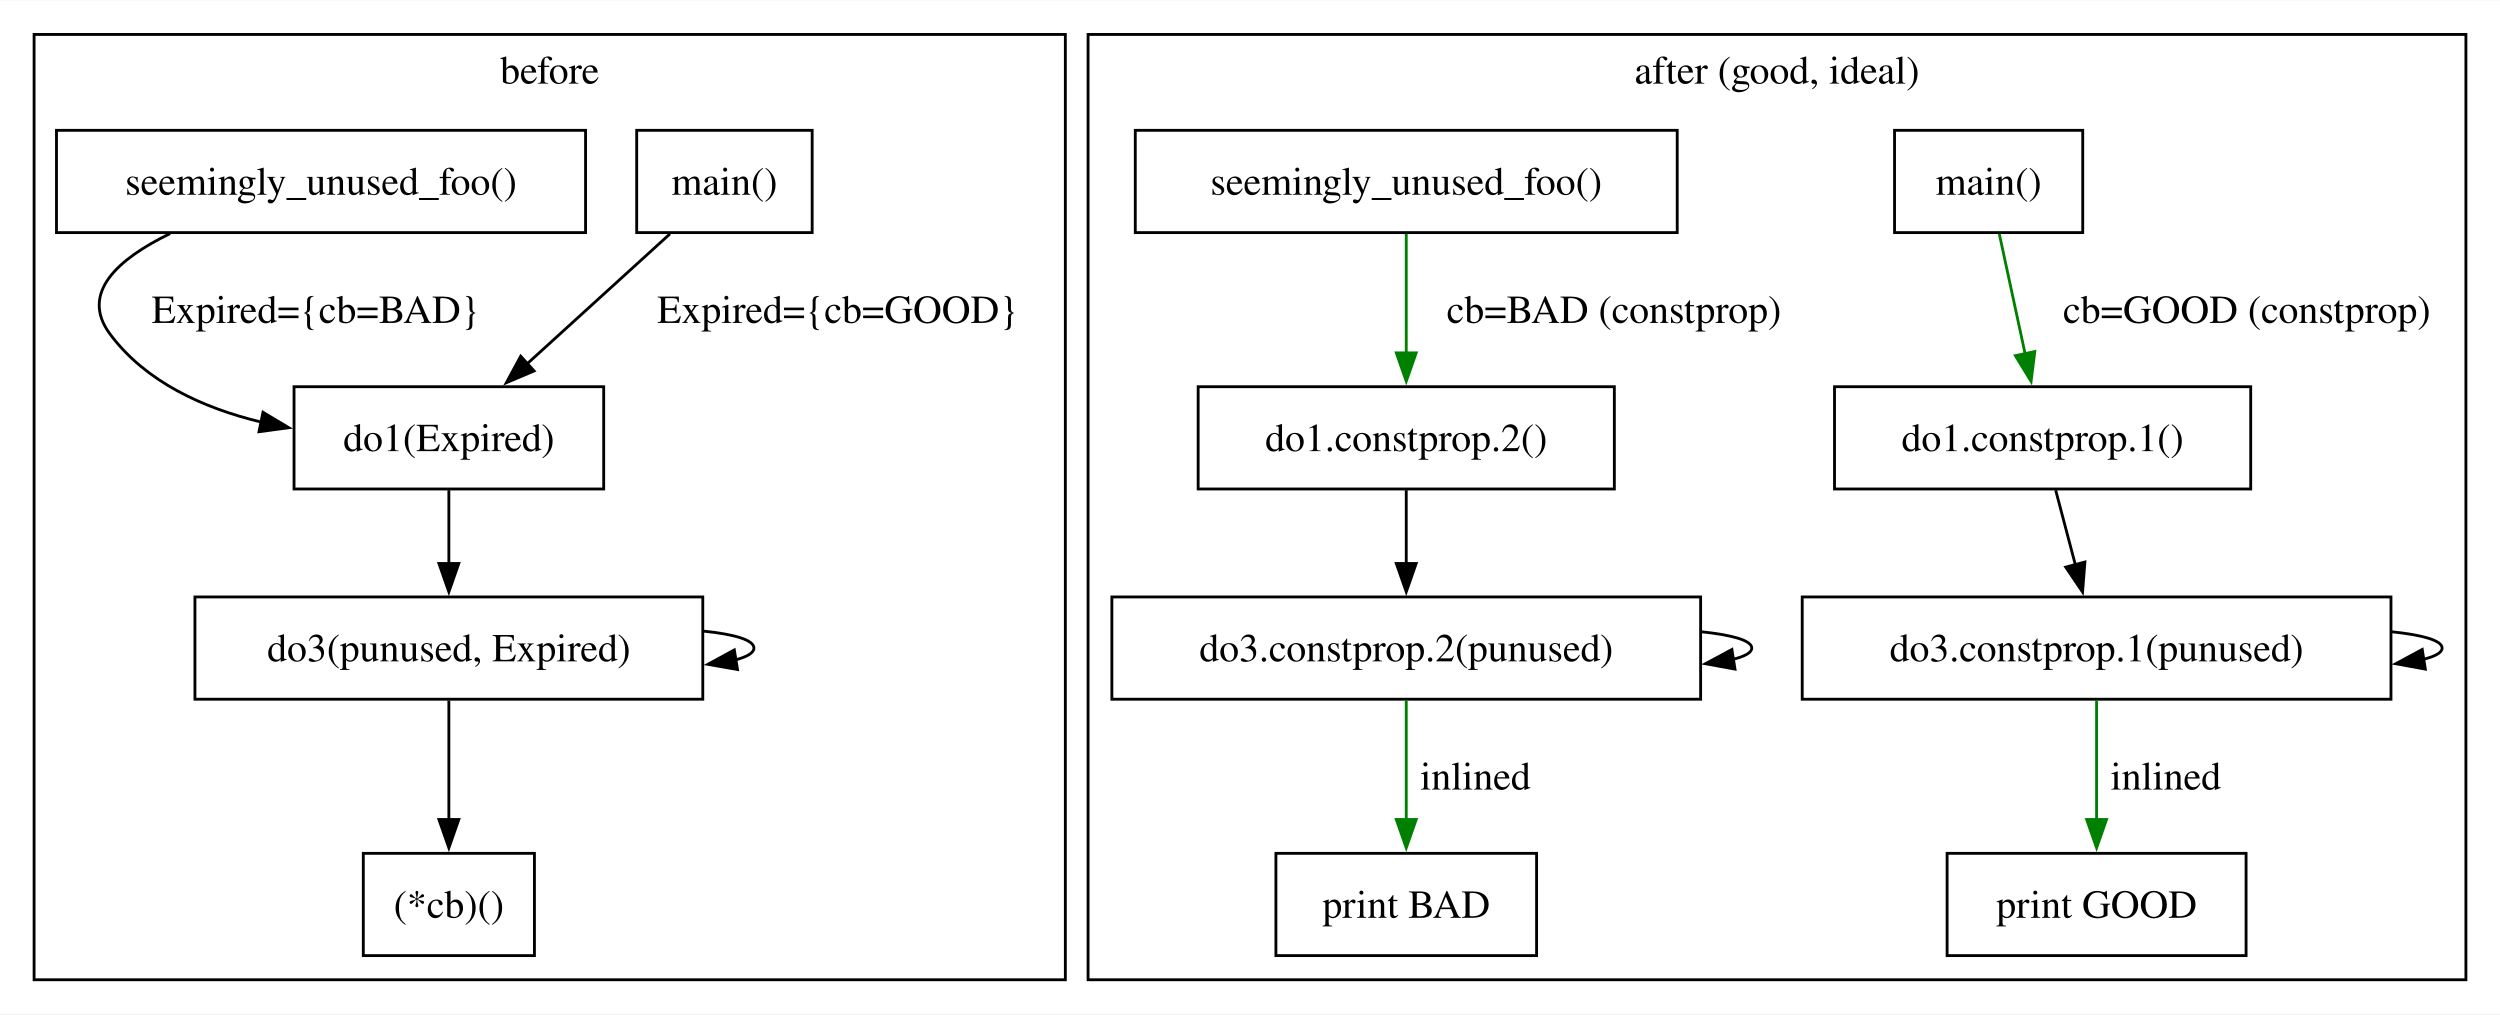
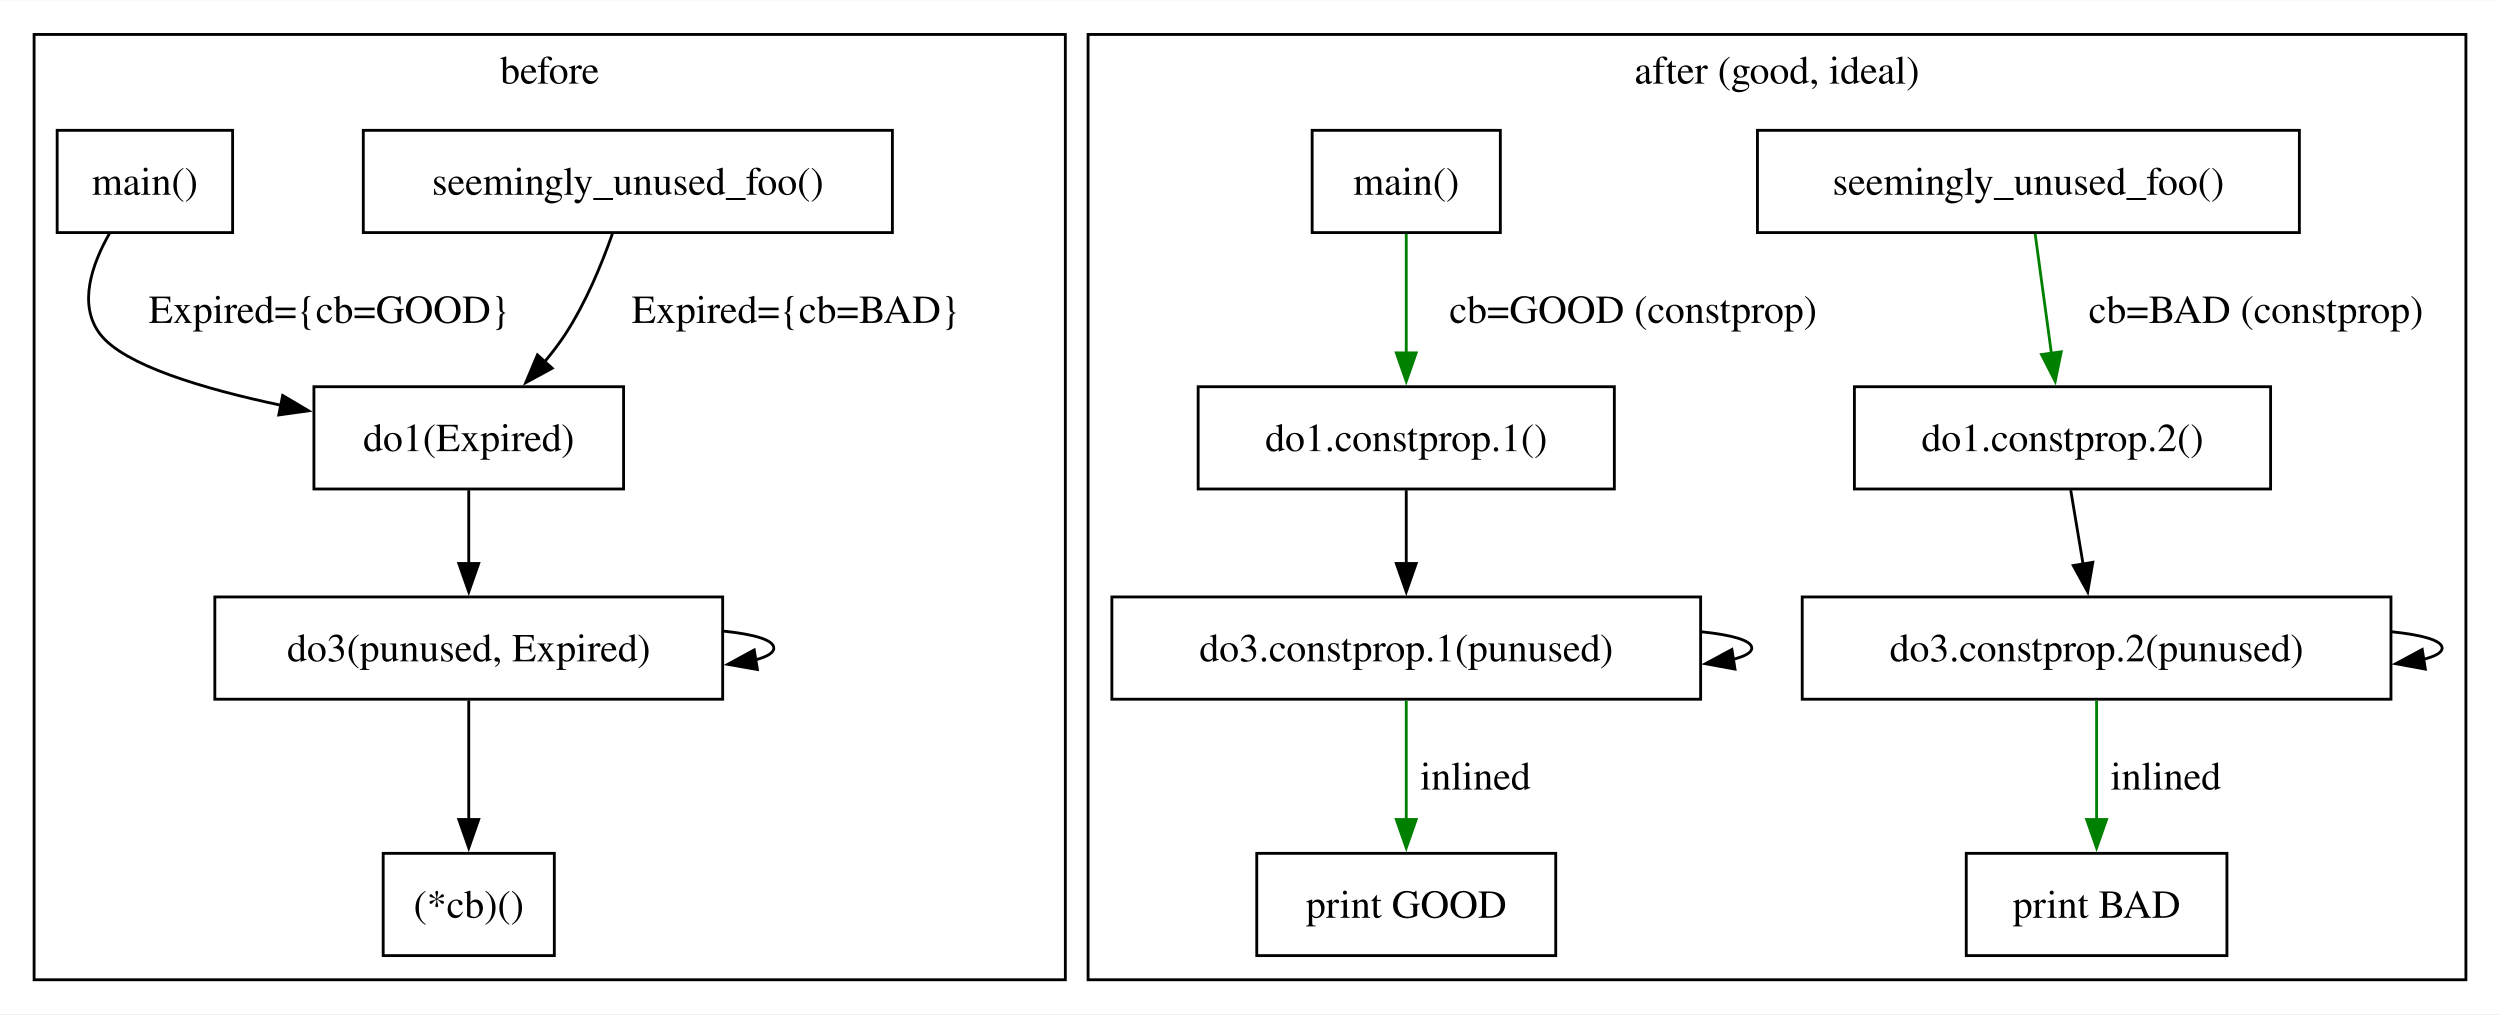
<svg xmlns="http://www.w3.org/2000/svg" width="880pt" height="357pt" viewBox="0.00 0.00 880.00 356.75">
  <g id="graph0" class="graph" transform="scale(1 1) rotate(0) translate(4 352.75)">
    <polygon fill="white" stroke="none" points="-4,4 -4,-352.75 876,-352.75 876,4 -4,4" />
    <g id="clust1" class="cluster">
      <polygon fill="none" stroke="black" points="8,-8 8,-340.75 371,-340.75 371,-8 8,-8" />
      <text text-anchor="middle" x="189.5" y="-323.45" font-family="Times,serif" font-size="14.00">before</text>
    </g>
    <g id="clust2" class="cluster">
      <polygon fill="none" stroke="black" points="379,-8 379,-340.75 864,-340.75 864,-8 379,-8" />
      <text text-anchor="middle" x="621.5" y="-323.45" font-family="Times,serif" font-size="14.00">after (good, ideal)</text>
    </g>
    <g id="node1" class="node">
-       <polygon fill="none" stroke="black" points="220.12,-271 220.12,-307 281.88,-307 281.88,-271 220.12,-271" />
-       <text text-anchor="middle" x="251" y="-284.32" font-family="Times,serif" font-size="14.00">main()</text>
+       <polygon fill="none" stroke="black" points="16.12,-271 16.12,-307 77.88,-307 77.88,-271 16.12,-271" />
+       <text text-anchor="middle" x="47" y="-284.32" font-family="Times,serif" font-size="14.00">main()</text>
    </g>
    <g id="node2" class="node">
-       <polygon fill="none" stroke="black" points="99.5,-180.75 99.5,-216.75 208.5,-216.75 208.5,-180.75 99.5,-180.75" />
-       <text text-anchor="middle" x="154" y="-194.07" font-family="Times,serif" font-size="14.00">do1(Expired)</text>
+       <polygon fill="none" stroke="black" points="106.5,-180.75 106.5,-216.75 215.5,-216.75 215.5,-180.75 106.5,-180.75" />
+       <text text-anchor="middle" x="161" y="-194.07" font-family="Times,serif" font-size="14.00">do1(Expired)</text>
    </g>
    <g id="edge1" class="edge">
-       <path fill="none" stroke="black" d="M231.84,-270.56C217.49,-257.51 197.65,-239.46 181.6,-224.86" />
-       <polygon fill="black" stroke="black" points="184,-222.31 174.24,-218.17 179.29,-227.49 184,-222.31" />
-       <text text-anchor="middle" x="290.88" y="-239.2" font-family="Times,serif" font-size="14.00">Expired={cb=GOOD}</text>
+       <path fill="none" stroke="black" d="M34.66,-270.91C28.3,-259.82 23.36,-245.58 31.25,-235.25 39.54,-224.39 67.34,-216.04 95.09,-210.18" />
+       <polygon fill="black" stroke="black" points="95.5,-213.67 104.61,-208.27 94.12,-206.81 95.5,-213.67" />
+       <text text-anchor="middle" x="111.88" y="-239.2" font-family="Times,serif" font-size="14.00">Expired={cb=GOOD}</text>
    </g>
    <g id="node4" class="node">
-       <polygon fill="none" stroke="black" points="64.62,-106.75 64.62,-142.75 243.38,-142.75 243.38,-106.75 64.62,-106.75" />
-       <text text-anchor="middle" x="154" y="-120.08" font-family="Times,serif" font-size="14.00">do3(punused, Expired)</text>
+       <polygon fill="none" stroke="black" points="71.62,-106.75 71.62,-142.75 250.38,-142.75 250.38,-106.75 71.62,-106.75" />
+       <text text-anchor="middle" x="161" y="-120.08" font-family="Times,serif" font-size="14.00">do3(punused, Expired)</text>
    </g>
    <g id="edge3" class="edge">
-       <path fill="none" stroke="black" d="M154,-180.32C154,-172.54 154,-163.16 154,-154.39" />
-       <polygon fill="black" stroke="black" points="157.5,-154.53 154,-144.53 150.5,-154.53 157.5,-154.53" />
+       <path fill="none" stroke="black" d="M161,-180.32C161,-172.54 161,-163.16 161,-154.39" />
+       <polygon fill="black" stroke="black" points="164.5,-154.53 161,-144.53 157.5,-154.53 164.5,-154.53" />
    </g>
    <g id="node3" class="node">
-       <polygon fill="none" stroke="black" points="15.88,-271 15.88,-307 202.12,-307 202.12,-271 15.88,-271" />
-       <text text-anchor="middle" x="109" y="-284.32" font-family="Times,serif" font-size="14.00">seemingly_unused_foo()</text>
+       <polygon fill="none" stroke="black" points="123.88,-271 123.88,-307 310.12,-307 310.12,-271 123.88,-271" />
+       <text text-anchor="middle" x="217" y="-284.32" font-family="Times,serif" font-size="14.00">seemingly_unused_foo()</text>
    </g>
    <g id="edge2" class="edge">
-       <path fill="none" stroke="black" d="M55.86,-270.65C37.52,-261.74 23.97,-249.7 34.75,-235.25 47.33,-218.37 67.62,-209.2 87.92,-204.31" />
-       <polygon fill="black" stroke="black" points="88.57,-207.75 97.66,-202.32 87.16,-200.9 88.57,-207.75" />
-       <text text-anchor="middle" x="107.12" y="-239.2" font-family="Times,serif" font-size="14.00">Expired={cb=BAD}</text>
+       <path fill="none" stroke="black" d="M211.56,-270.57C207.8,-259.89 202.17,-246.21 195,-235.25 192.83,-231.94 190.33,-228.66 187.69,-225.51" />
+       <polygon fill="black" stroke="black" points="190.37,-223.25 181.06,-218.19 185.18,-227.95 190.37,-223.25" />
+       <text text-anchor="middle" x="276.12" y="-239.2" font-family="Times,serif" font-size="14.00">Expired={cb=BAD}</text>
    </g>
    <g id="edge4" class="edge">
-       <path fill="none" stroke="black" d="M243.68,-130.71C254.38,-129.63 261.38,-127.64 261.38,-124.75 261.38,-123.08 259.04,-121.71 255,-120.64" />
-       <polygon fill="black" stroke="black" points="255.61,-117.2 245.17,-119.03 254.48,-124.1 255.61,-117.2" />
+       <path fill="none" stroke="black" d="M250.68,-130.71C261.38,-129.63 268.38,-127.64 268.38,-124.75 268.38,-123.08 266.04,-121.71 262,-120.64" />
+       <polygon fill="black" stroke="black" points="262.61,-117.2 252.17,-119.03 261.48,-124.1 262.61,-117.2" />
    </g>
    <g id="node5" class="node">
-       <polygon fill="none" stroke="black" points="123.88,-16.5 123.88,-52.5 184.12,-52.5 184.12,-16.5 123.88,-16.5" />
-       <text text-anchor="middle" x="154" y="-29.82" font-family="Times,serif" font-size="14.00">(*cb)()</text>
+       <polygon fill="none" stroke="black" points="130.88,-16.5 130.88,-52.5 191.12,-52.5 191.12,-16.5 130.88,-16.5" />
+       <text text-anchor="middle" x="161" y="-29.82" font-family="Times,serif" font-size="14.00">(*cb)()</text>
    </g>
    <g id="edge5" class="edge">
-       <path fill="none" stroke="black" d="M154,-106.31C154,-94.35 154,-78.19 154,-64.33" />
-       <polygon fill="black" stroke="black" points="157.5,-64.41 154,-54.41 150.5,-64.41 157.5,-64.41" />
+       <path fill="none" stroke="black" d="M161,-106.31C161,-94.35 161,-78.19 161,-64.33" />
+       <polygon fill="black" stroke="black" points="164.5,-64.41 161,-54.41 157.5,-64.41 164.5,-64.41" />
    </g>
    <g id="node6" class="node">
-       <polygon fill="none" stroke="black" points="662.88,-271 662.88,-307 729.12,-307 729.12,-271 662.88,-271" />
-       <text text-anchor="middle" x="696" y="-284.32" font-family="Times,serif" font-size="14.00">main() </text>
+       <polygon fill="none" stroke="black" points="457.88,-271 457.88,-307 524.12,-307 524.12,-271 457.88,-271" />
+       <text text-anchor="middle" x="491" y="-284.32" font-family="Times,serif" font-size="14.00">main() </text>
    </g>
    <g id="node7" class="node">
-       <polygon fill="none" stroke="black" points="641.75,-180.75 641.75,-216.75 788.25,-216.75 788.25,-180.75 641.75,-180.75" />
-       <text text-anchor="middle" x="715" y="-194.07" font-family="Times,serif" font-size="14.00">do1.constprop.1() </text>
+       <polygon fill="none" stroke="black" points="417.75,-180.75 417.75,-216.75 564.25,-216.75 564.25,-180.75 417.75,-180.75" />
+       <text text-anchor="middle" x="491" y="-194.07" font-family="Times,serif" font-size="14.00">do1.constprop.1() </text>
    </g>
    <g id="edge6" class="edge">
-       <path fill="none" stroke="green" d="M699.75,-270.56C702.36,-258.48 705.88,-242.11 708.88,-228.16" />
-       <polygon fill="green" stroke="green" points="712.25,-229.14 710.94,-218.63 705.41,-227.67 712.25,-229.14" />
-       <text text-anchor="middle" x="786.88" y="-239.2" font-family="Times,serif" font-size="14.00">cb=GOOD (constprop)</text>
+       <path fill="none" stroke="green" d="M491,-270.56C491,-258.6 491,-242.44 491,-228.58" />
+       <polygon fill="green" stroke="green" points="494.5,-228.66 491,-218.66 487.5,-228.66 494.5,-228.66" />
+       <text text-anchor="middle" x="570.88" y="-239.2" font-family="Times,serif" font-size="14.00">cb=GOOD (constprop)</text>
    </g>
    <g id="node10" class="node">
-       <polygon fill="none" stroke="black" points="630.38,-106.75 630.38,-142.75 837.62,-142.75 837.62,-106.75 630.38,-106.75" />
-       <text text-anchor="middle" x="734" y="-120.08" font-family="Times,serif" font-size="14.00">do3.constprop.1(punused) </text>
+       <polygon fill="none" stroke="black" points="387.38,-106.75 387.38,-142.75 594.62,-142.75 594.62,-106.75 387.38,-106.75" />
+       <text text-anchor="middle" x="491" y="-120.08" font-family="Times,serif" font-size="14.00">do3.constprop.1(punused) </text>
    </g>
    <g id="edge8" class="edge">
-       <path fill="none" stroke="black" d="M719.6,-180.32C721.68,-172.45 724.18,-162.95 726.52,-154.09" />
-       <polygon fill="black" stroke="black" points="729.89,-155.04 729.06,-144.48 723.12,-153.26 729.89,-155.04" />
-     </g>
-     <g id="node8" class="node">
-       <polygon fill="none" stroke="black" points="395.62,-271 395.62,-307 586.38,-307 586.38,-271 395.62,-271" />
-       <text text-anchor="middle" x="491" y="-284.32" font-family="Times,serif" font-size="14.00">seemingly_unused_foo() </text>
-     </g>
-     <g id="node9" class="node">
-       <polygon fill="none" stroke="black" points="417.75,-180.75 417.75,-216.75 564.25,-216.75 564.25,-180.75 417.75,-180.75" />
-       <text text-anchor="middle" x="491" y="-194.07" font-family="Times,serif" font-size="14.00">do1.constprop.2() </text>
-     </g>
-     <g id="edge7" class="edge">
-       <path fill="none" stroke="green" d="M491,-270.56C491,-258.6 491,-242.44 491,-228.58" />
-       <polygon fill="green" stroke="green" points="494.5,-228.66 491,-218.66 487.5,-228.66 494.5,-228.66" />
-       <text text-anchor="middle" x="564.12" y="-239.2" font-family="Times,serif" font-size="14.00">cb=BAD (constprop)</text>
-     </g>
-     <g id="node11" class="node">
-       <polygon fill="none" stroke="black" points="387.38,-106.75 387.38,-142.75 594.62,-142.75 594.62,-106.75 387.38,-106.75" />
-       <text text-anchor="middle" x="491" y="-120.08" font-family="Times,serif" font-size="14.00">do3.constprop.2(punused) </text>
-     </g>
-     <g id="edge9" class="edge">
      <path fill="none" stroke="black" d="M491,-180.32C491,-172.54 491,-163.16 491,-154.39" />
      <polygon fill="black" stroke="black" points="494.5,-154.53 491,-144.53 487.5,-154.53 494.5,-154.53" />
    </g>
+     <g id="node8" class="node">
+       <polygon fill="none" stroke="black" points="614.62,-271 614.62,-307 805.38,-307 805.38,-271 614.62,-271" />
+       <text text-anchor="middle" x="710" y="-284.32" font-family="Times,serif" font-size="14.00">seemingly_unused_foo() </text>
+     </g>
+     <g id="node9" class="node">
+       <polygon fill="none" stroke="black" points="648.75,-180.75 648.75,-216.75 795.25,-216.75 795.25,-180.75 648.75,-180.75" />
+       <text text-anchor="middle" x="722" y="-194.07" font-family="Times,serif" font-size="14.00">do1.constprop.2() </text>
+     </g>
+     <g id="edge7" class="edge">
+       <path fill="none" stroke="green" d="M712.37,-270.56C714.01,-258.48 716.24,-242.11 718.14,-228.16" />
+       <polygon fill="green" stroke="green" points="721.55,-229.03 719.43,-218.65 714.61,-228.09 721.55,-229.03" />
+       <text text-anchor="middle" x="790.12" y="-239.2" font-family="Times,serif" font-size="14.00">cb=BAD (constprop)</text>
+     </g>
+     <g id="node11" class="node">
+       <polygon fill="none" stroke="black" points="630.38,-106.75 630.38,-142.75 837.62,-142.75 837.62,-106.75 630.38,-106.75" />
+       <text text-anchor="middle" x="734" y="-120.08" font-family="Times,serif" font-size="14.00">do3.constprop.2(punused) </text>
+     </g>
+     <g id="edge9" class="edge">
+       <path fill="none" stroke="black" d="M724.9,-180.32C726.22,-172.45 727.8,-162.95 729.28,-154.09" />
+       <polygon fill="black" stroke="black" points="732.68,-154.95 730.87,-144.51 725.78,-153.8 732.68,-154.95" />
+     </g>
    <g id="edge10" class="edge">
+       <path fill="none" stroke="black" d="M594.81,-130.5C605.67,-129.38 612.62,-127.46 612.62,-124.75 612.62,-123.14 610.17,-121.81 605.9,-120.76" />
+       <polygon fill="black" stroke="black" points="606.72,-117.35 596.3,-119.24 605.63,-124.26 606.72,-117.35" />
+     </g>
+     <g id="node12" class="node">
+       <polygon fill="none" stroke="black" points="438.38,-16.5 438.38,-52.5 543.62,-52.5 543.62,-16.5 438.38,-16.5" />
+       <text text-anchor="middle" x="491" y="-29.82" font-family="Times,serif" font-size="14.00">print GOOD </text>
+     </g>
+     <g id="edge12" class="edge">
+       <path fill="none" stroke="green" d="M491,-106.31C491,-94.35 491,-78.19 491,-64.33" />
+       <polygon fill="green" stroke="green" points="494.5,-64.41 491,-54.41 487.5,-64.41 494.5,-64.41" />
+       <text text-anchor="middle" x="515.38" y="-74.95" font-family="Times,serif" font-size="14.00">inlined</text>
+     </g>
+     <g id="edge11" class="edge">
      <path fill="none" stroke="black" d="M837.81,-130.5C848.67,-129.38 855.62,-127.46 855.62,-124.75 855.62,-123.14 853.17,-121.81 848.9,-120.76" />
      <polygon fill="black" stroke="black" points="849.72,-117.35 839.3,-119.24 848.63,-124.26 849.72,-117.35" />
    </g>
-     <g id="node12" class="node">
-       <polygon fill="none" stroke="black" points="681.38,-16.5 681.38,-52.5 786.62,-52.5 786.62,-16.5 681.38,-16.5" />
-       <text text-anchor="middle" x="734" y="-29.82" font-family="Times,serif" font-size="14.00">print GOOD </text>
+     <g id="node13" class="node">
+       <polygon fill="none" stroke="black" points="688.12,-16.5 688.12,-52.5 779.88,-52.5 779.88,-16.5 688.12,-16.5" />
+       <text text-anchor="middle" x="734" y="-29.82" font-family="Times,serif" font-size="14.00">print BAD </text>
    </g>
-     <g id="edge12" class="edge">
+     <g id="edge13" class="edge">
      <path fill="none" stroke="green" d="M734,-106.31C734,-94.35 734,-78.19 734,-64.33" />
      <polygon fill="green" stroke="green" points="737.5,-64.41 734,-54.41 730.5,-64.41 737.5,-64.41" />
      <text text-anchor="middle" x="758.38" y="-74.95" font-family="Times,serif" font-size="14.00">inlined</text>
    </g>
-     <g id="edge11" class="edge">
-       <path fill="none" stroke="black" d="M594.81,-130.5C605.67,-129.38 612.62,-127.46 612.62,-124.75 612.62,-123.14 610.17,-121.81 605.9,-120.76" />
-       <polygon fill="black" stroke="black" points="606.72,-117.35 596.3,-119.24 605.63,-124.26 606.72,-117.35" />
-     </g>
-     <g id="node13" class="node">
-       <polygon fill="none" stroke="black" points="445.12,-16.5 445.12,-52.5 536.88,-52.5 536.88,-16.5 445.12,-16.5" />
-       <text text-anchor="middle" x="491" y="-29.82" font-family="Times,serif" font-size="14.00">print BAD </text>
-     </g>
-     <g id="edge13" class="edge">
-       <path fill="none" stroke="green" d="M491,-106.31C491,-94.35 491,-78.19 491,-64.33" />
-       <polygon fill="green" stroke="green" points="494.5,-64.41 491,-54.41 487.5,-64.41 494.5,-64.41" />
-       <text text-anchor="middle" x="515.38" y="-74.95" font-family="Times,serif" font-size="14.00">inlined</text>
-     </g>
  </g>
</svg>
